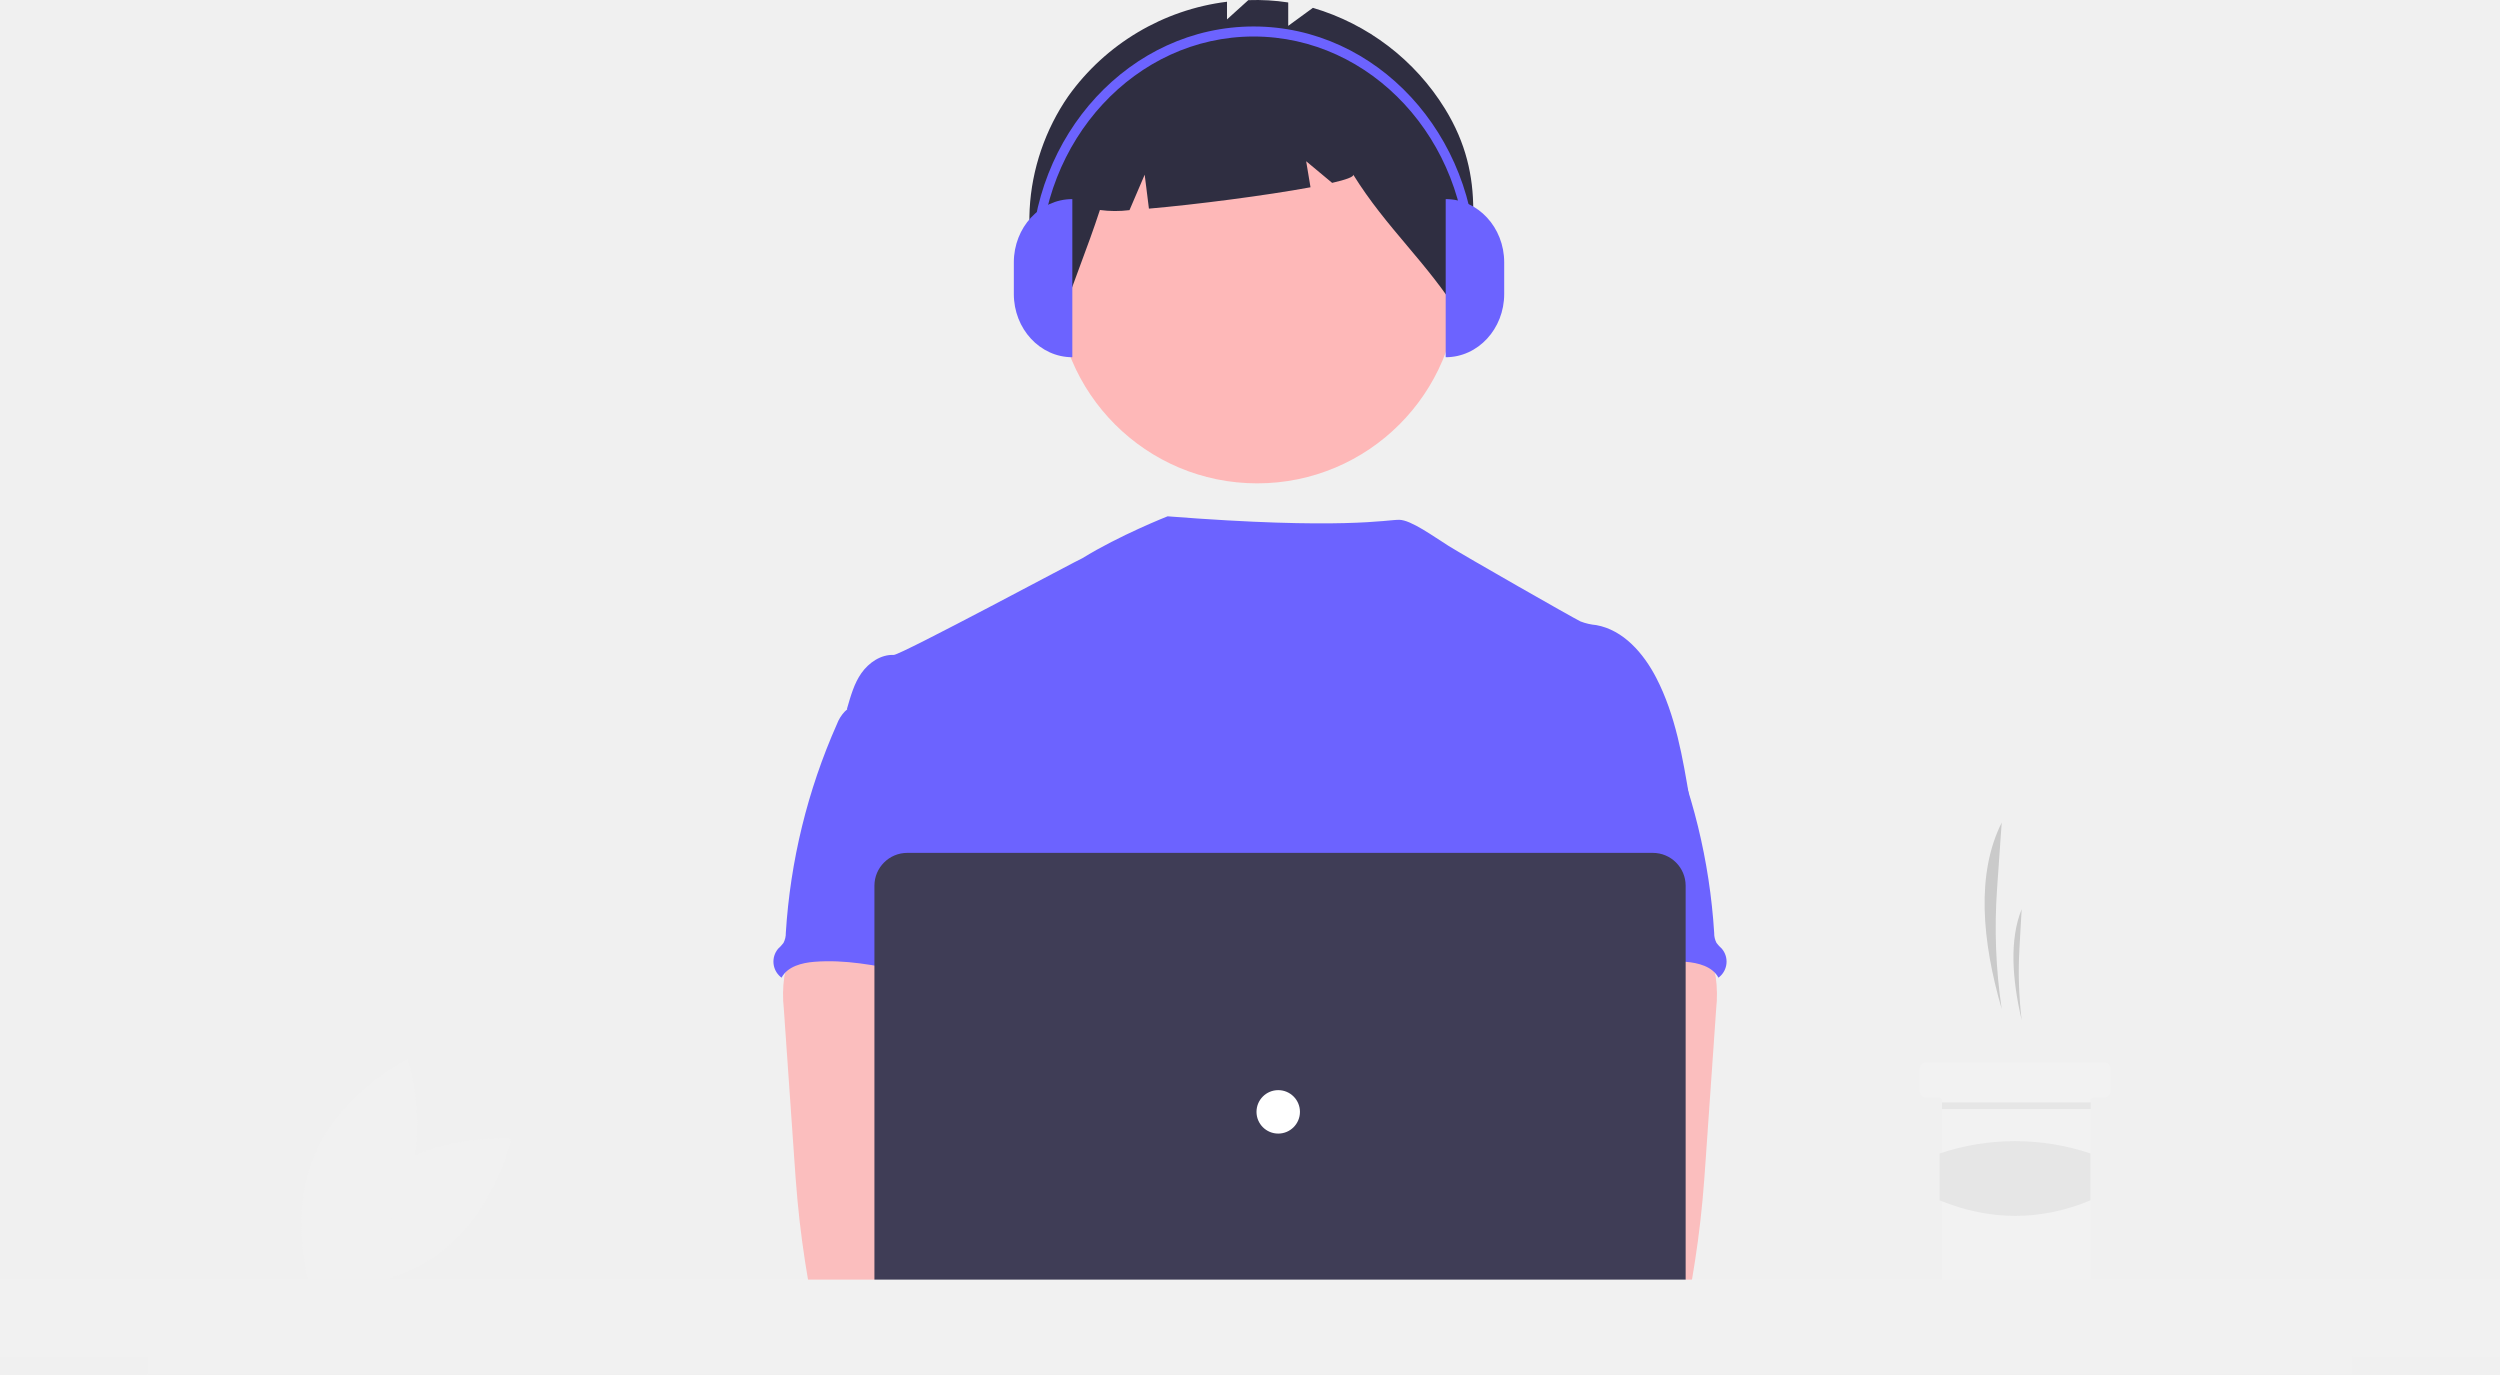
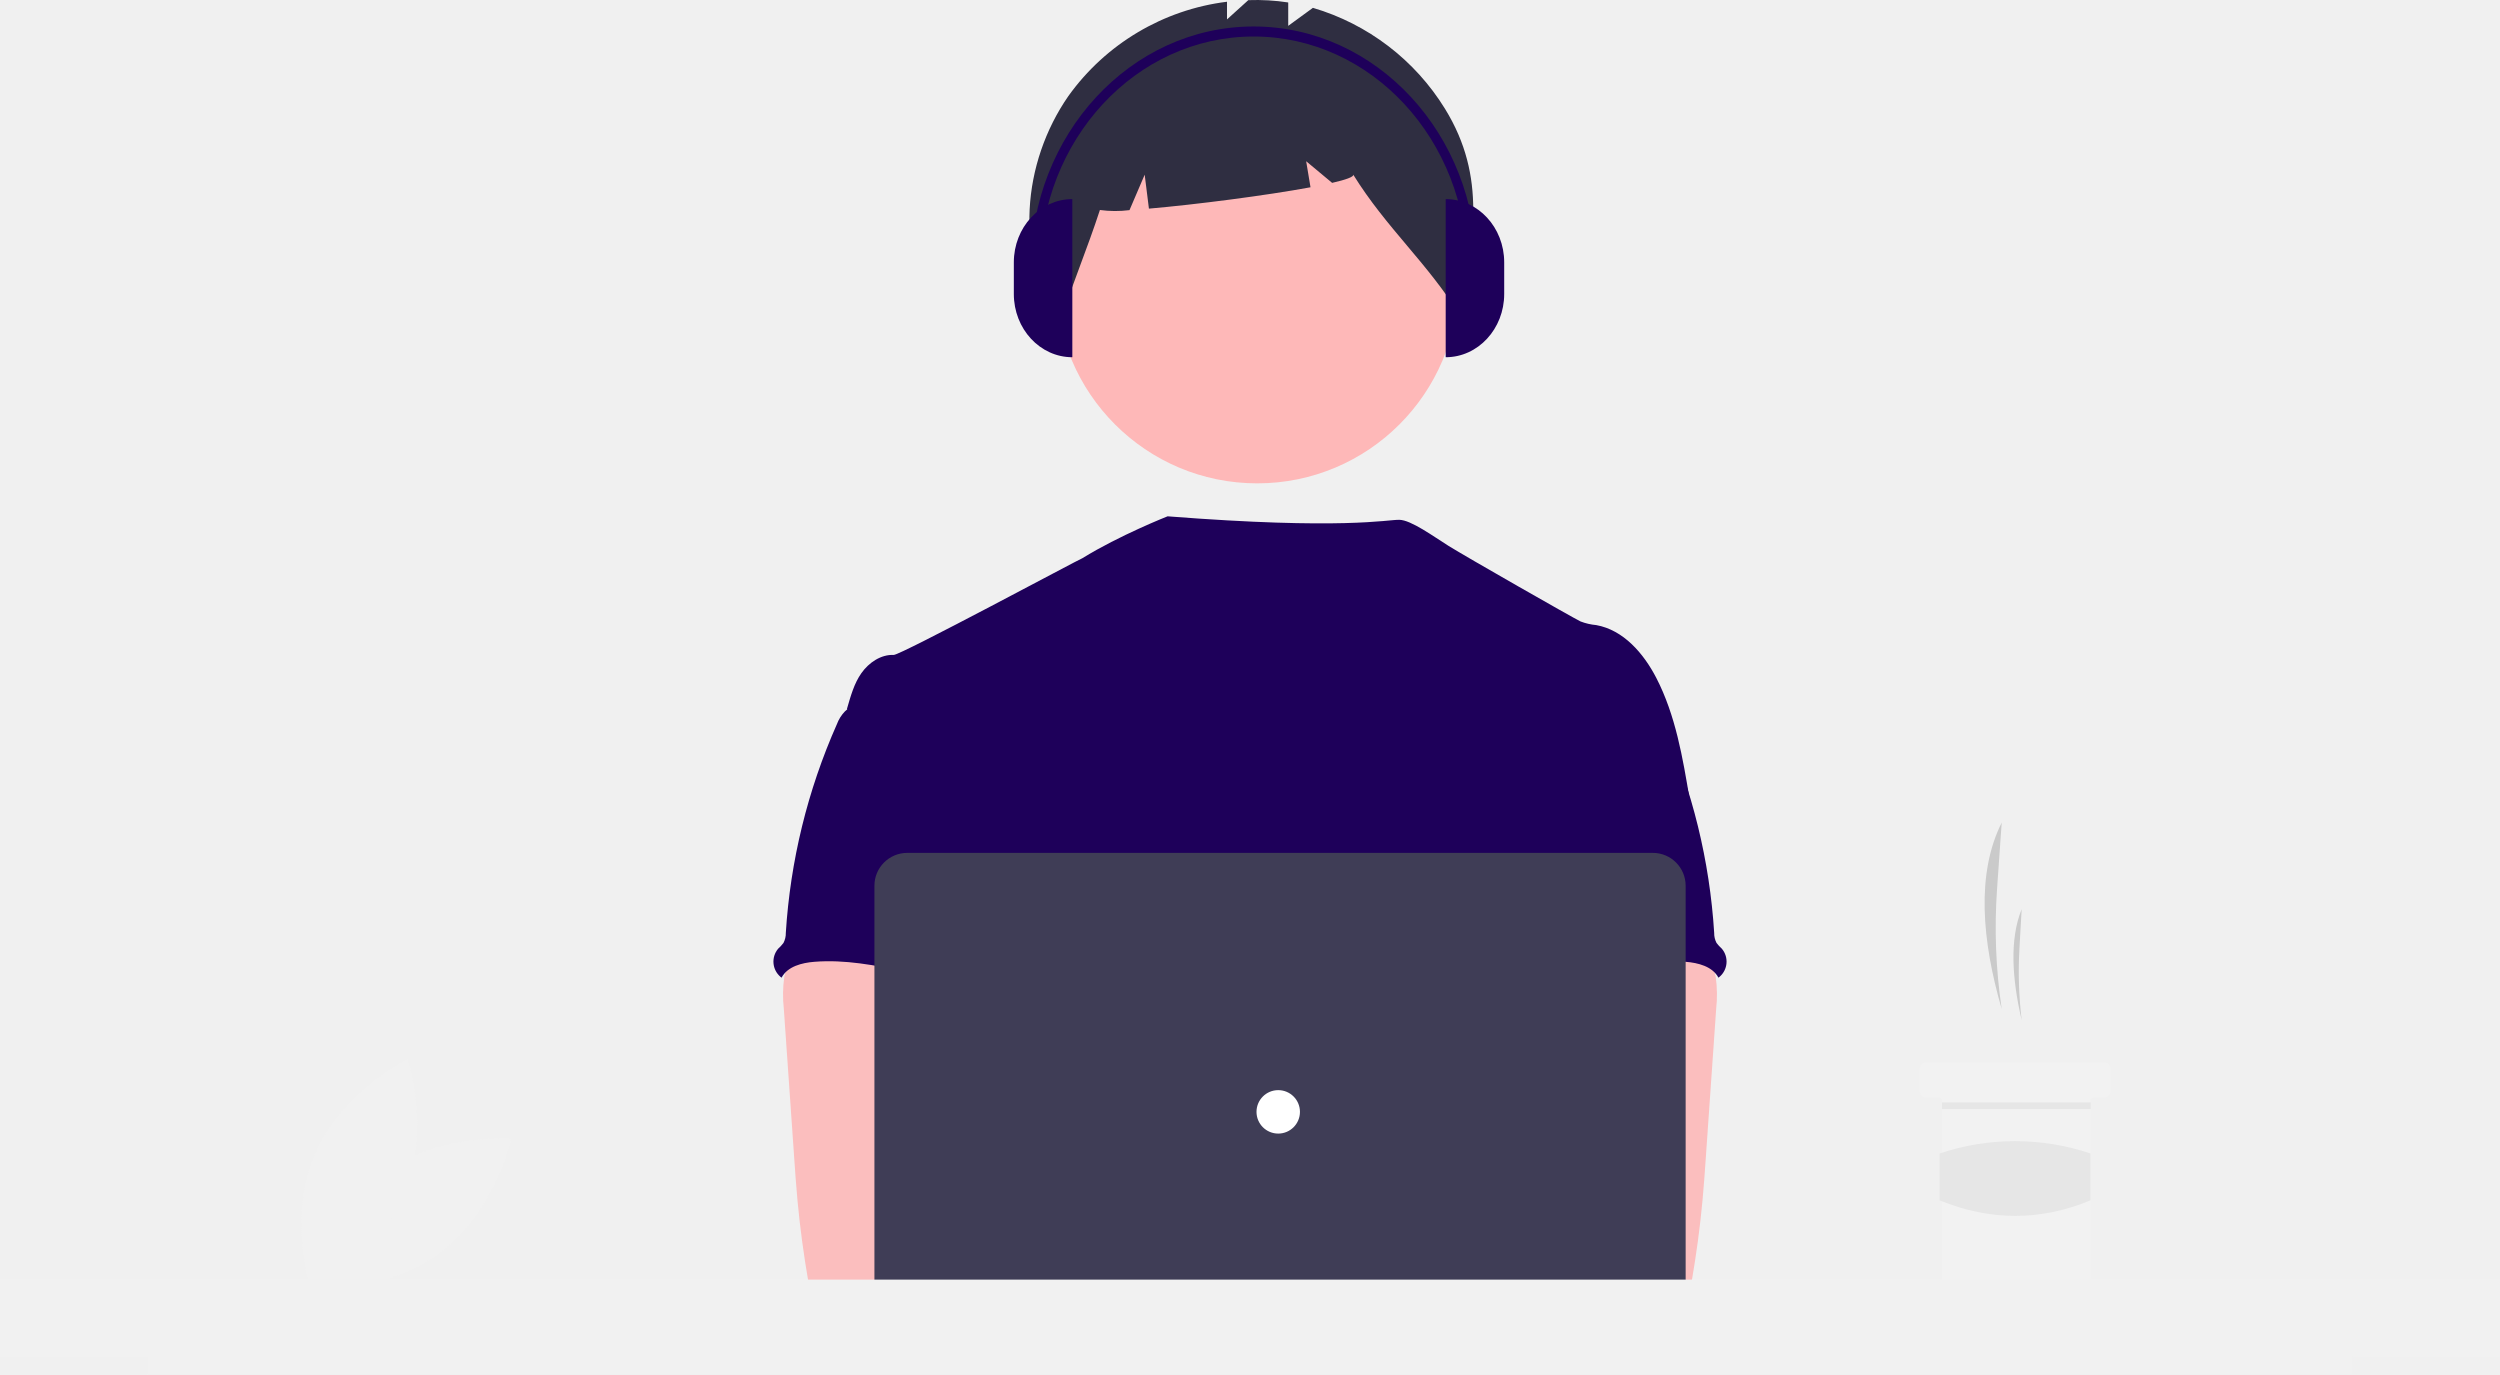
<svg xmlns="http://www.w3.org/2000/svg" id="a57f6051-90d9-4b0f-831b-7c7398482616" data-name="Layer 1" width="878.63" height="483" viewBox="0 0 878.63 483">
  <path d="M294.716,621.203c-19.511,14.544-25.04,40.135-25.04,40.135s26.104,2.009,45.615-12.535,25.04-40.135,25.04-40.135S314.227,606.659,294.716,621.203Z" transform="translate(-160.6848 -208.5)" fill="#f1f1f1" />
  <path d="M302.844,628.032c-9.377,22.456-32.862,34.028-32.862,34.028s-8.281-24.837,1.096-47.293,32.862-34.028,32.862-34.028S312.221,605.576,302.844,628.032Z" transform="translate(-160.6848 -208.5)" fill="#f1f1f1" />
  <path d="M864.187,563.114h0a194.657,194.657,0,0,1-1.633-42.195l1.633-23.307h0c-9,17.908-6.966,41.479,0,65.502Z" transform="translate(-160.6848 -208.5)" fill="#cacaca" />
  <path d="M871.205,567.013h0a143.091,143.091,0,0,1-.786-25.116l.786-13.873h0C866.875,538.683,867.854,552.713,871.205,567.013Z" transform="translate(-160.6848 -208.5)" fill="#cacaca" />
  <path d="M902.401,584.17v7.798a2.352,2.352,0,0,1-2.339,2.339h-3.899a.777.777,0,0,0-.78.78v63.943a2.351,2.351,0,0,1-2.339,2.339H845.476a2.341,2.341,0,0,1-2.339-2.339V595.087a.782.782,0,0,0-.78-.78H837.678a2.341,2.341,0,0,1-2.339-2.339v-7.798a2.336,2.336,0,0,1,2.339-2.339h62.383A2.346,2.346,0,0,1,902.401,584.17Z" transform="translate(-160.6848 -208.5)" fill="#f2f2f2" />
  <rect x="682.522" y="387.445" width="52.246" height="2.339" fill="#e6e6e6" />
  <path d="M895.383,630.369c-17.483,7.235-35.156,7.315-53.026,0v-16.481a83.274,83.274,0,0,1,53.026,0Z" transform="translate(-160.6848 -208.5)" fill="#e6e6e6" />
  <circle id="fff0188c-9915-4c0d-8339-9317a77083e8" data-name="Ellipse 276" cx="441.853" cy="99.211" r="70.666" fill="#feb8b8" />
  <path id="ac220ed6-7c3f-4d1e-8d82-3295770c496a" data-name="Path 1461" d="M668.54,246.746a81.614,81.614,0,0,0-46.43-35.492l-8.675,6.331v-8.22a75.123,75.123,0,0,0-14.032-.817l-7.485,6.772V209.11a80.834,80.834,0,0,0-55.763,33.169c-16.254,23.432-18.998,56.032-3.011,79.652,4.388-13.487,9.715-26.142,14.104-39.628a39.916,39.916,0,0,0,10.399.05l5.339-12.459,1.492,11.931c16.55-1.441,41.096-4.607,56.785-7.508l-1.526-9.154,9.128,7.606c4.806-1.106,7.66-2.11,7.425-2.877,11.668,18.811,25.948,30.826,37.616,49.637C678.337,293.006,683.437,270.951,668.54,246.746Z" transform="translate(-160.6848 -208.5)" fill="#2f2e41" />
-   <path d="M754.52,489.43c-2.43-14.619-4.936-29.519-11.731-42.689-4.466-8.626-11.554-16.847-21.11-18.552a20.422,20.422,0,0,1-5.497-1.272c-2.8-1.349-40.425-22.827-46.405-26.568-5.135-3.212-13.24-9.158-17.327-9.158-4.112-.09-19.878,3.579-81.414-1.231,0,0-16.905,6.663-29.985,14.743-.198-.131-63.869,34.06-66.261,33.97-4.53-.191-8.741,2.71-11.338,6.362-2.596,3.652-3.814,8.174-5.089,12.546,13.907,30.97,26.631,61.98,40.539,92.95a7.931,7.931,0,0,1,1.006,3.815,9.31,9.31,0,0,1-1.73,3.815c-6.82,10.956-6.603,24.736-5.858,37.613.746,12.877,1.668,26.478-4.087,38.02-1.565,3.169-3.601,6.069-5.089,9.238-3.486,7.177-4.746,30.131-2.71,37.842l255.121,7.309C730.067,673.102,754.52,489.43,754.52,489.43Z" transform="translate(-160.6848 -208.5)" fill="#6c63ff" />
+   <path d="M754.52,489.43c-2.43-14.619-4.936-29.519-11.731-42.689-4.466-8.626-11.554-16.847-21.11-18.552a20.422,20.422,0,0,1-5.497-1.272c-2.8-1.349-40.425-22.827-46.405-26.568-5.135-3.212-13.24-9.158-17.327-9.158-4.112-.09-19.878,3.579-81.414-1.231,0,0-16.905,6.663-29.985,14.743-.198-.131-63.869,34.06-66.261,33.97-4.53-.191-8.741,2.71-11.338,6.362-2.596,3.652-3.814,8.174-5.089,12.546,13.907,30.97,26.631,61.98,40.539,92.95a7.931,7.931,0,0,1,1.006,3.815,9.31,9.31,0,0,1-1.73,3.815c-6.82,10.956-6.603,24.736-5.858,37.613.746,12.877,1.668,26.478-4.087,38.02-1.565,3.169-3.601,6.069-5.089,9.238-3.486,7.177-4.746,30.131-2.71,37.842l255.121,7.309C730.067,673.102,754.52,489.43,754.52,489.43Z" transform="translate(-160.6848 -208.5)" fill="#1e005a" />
  <path id="bb46eb08-8e3e-4ac5-913b-26d221d967b9" data-name="Path 1421" d="M436.31,551.903a45.043,45.043,0,0,0-.153,11.109l3.657,52.513c.343,4.949.681,9.887,1.146,14.824.877,9.581,2.188,19.086,3.815,28.578a5.09,5.09,0,0,0,5.216,4.949c16.096,3.406,32.726,3.27,49.153,2.342,25.067-1.399,89.198-4.046,93.116-9.136s1.635-13.322-3.474-17.438-89.739-14.149-89.739-14.149c.827-6.553,3.321-12.724,5.688-18.946,4.25-11.035,8.22-22.432,8.297-34.253s-4.377-24.25-14.061-31.022c-7.966-5.56-18.221-6.591-27.928-6.362-7.062.203-19.265-1.489-25.716,1.272C440.223,538.431,437.264,546.905,436.31,551.903Z" transform="translate(-160.6848 -208.5)" fill="#fbbebe" />
-   <path id="efe93a1e-ccdd-49fd-af5f-e26394aa0937" data-name="Path 1430" d="M457.627,458.523a13.17,13.17,0,0,0-2.824,4.518A213.588,213.588,0,0,0,436.862,536.356a7.329,7.329,0,0,1-.827,3.55,15.535,15.535,0,0,1-1.87,2.023,7.024,7.024,0,0,0,.84,9.898q.173.146.356.281c2.099-3.951,7.125-5.242,11.592-5.586,21.389-1.692,42.282,8.259,63.734,7.508-1.514-5.23-3.691-10.256-4.925-15.548-5.459-23.502,8.156-49.089-.191-71.726-1.667-4.53-4.453-8.983-8.843-10.968a23.555,23.555,0,0,0-5.662-1.499c-5.421-.98-16.212-5.166-21.453-3.486-1.935.624-2.697,2.443-4.301,3.542C462.877,455.902,459.646,456.474,457.627,458.523Z" transform="translate(-160.6848 -208.5)" fill="#6c63ff" />
+   <path id="efe93a1e-ccdd-49fd-af5f-e26394aa0937" data-name="Path 1430" d="M457.627,458.523a13.17,13.17,0,0,0-2.824,4.518A213.588,213.588,0,0,0,436.862,536.356a7.329,7.329,0,0,1-.827,3.55,15.535,15.535,0,0,1-1.87,2.023,7.024,7.024,0,0,0,.84,9.898q.173.146.356.281c2.099-3.951,7.125-5.242,11.592-5.586,21.389-1.692,42.282,8.259,63.734,7.508-1.514-5.23-3.691-10.256-4.925-15.548-5.459-23.502,8.156-49.089-.191-71.726-1.667-4.53-4.453-8.983-8.843-10.968a23.555,23.555,0,0,0-5.662-1.499c-5.421-.98-16.212-5.166-21.453-3.486-1.935.624-2.697,2.443-4.301,3.542C462.877,455.902,459.646,456.474,457.627,458.523Z" transform="translate(-160.6848 -208.5)" fill="#1e005a" />
  <path id="a38c3c09-000b-42b7-8619-0229d8aff5e9" data-name="Path 1421" d="M754.672,536.183c-6.451-2.762-18.653-1.069-25.716-1.272-9.707-.229-19.962.802-27.928,6.362-9.684,6.772-14.137,19.201-14.061,31.022s4.046,23.218,8.297,34.253c2.366,6.222,4.861,12.393,5.688,18.946,0,0-84.63,10.034-89.739,14.149s-7.392,12.348-3.474,17.438,126.173,10.2,142.269,6.794a5.09,5.09,0,0,0,5.216-4.949c1.627-9.491,2.937-18.996,3.815-28.578.465-4.937.802-9.874,1.146-14.824l3.657-52.513a45.043,45.043,0,0,0-.153-11.109C762.736,546.905,759.777,538.431,754.672,536.183Z" transform="translate(-160.6848 -208.5)" fill="#fbbebe" />
-   <path id="bd3879bf-5d05-49be-b690-c4d97e29a2ab" data-name="Path 1430" d="M734.687,454.346c-1.603-1.099-2.366-2.918-4.301-3.542-5.241-1.68-16.032,2.507-21.453,3.486a23.555,23.555,0,0,0-5.662,1.499c-4.389,1.985-7.175,6.438-8.843,10.968-8.347,22.637,5.268,48.224-.191,71.726-1.234,5.293-3.411,10.318-4.925,15.548,21.453.751,42.346-9.2,63.734-7.508,4.467.343,9.493,1.635,11.592,5.586q.183-.135.356-.281a7.024,7.024,0,0,0,.84-9.898,15.535,15.535,0,0,1-1.87-2.023,7.329,7.329,0,0,1-.827-3.55,213.588,213.588,0,0,0-17.941-73.316,13.17,13.17,0,0,0-2.824-4.518C740.354,456.474,737.123,455.902,734.687,454.346Z" transform="translate(-160.6848 -208.5)" fill="#6c63ff" />
+   <path id="bd3879bf-5d05-49be-b690-c4d97e29a2ab" data-name="Path 1430" d="M734.687,454.346c-1.603-1.099-2.366-2.918-4.301-3.542-5.241-1.68-16.032,2.507-21.453,3.486a23.555,23.555,0,0,0-5.662,1.499c-4.389,1.985-7.175,6.438-8.843,10.968-8.347,22.637,5.268,48.224-.191,71.726-1.234,5.293-3.411,10.318-4.925,15.548,21.453.751,42.346-9.2,63.734-7.508,4.467.343,9.493,1.635,11.592,5.586q.183-.135.356-.281a7.024,7.024,0,0,0,.84-9.898,15.535,15.535,0,0,1-1.87-2.023,7.329,7.329,0,0,1-.827-3.55,213.588,213.588,0,0,0-17.941-73.316,13.17,13.17,0,0,0-2.824-4.518C740.354,456.474,737.123,455.902,734.687,454.346Z" transform="translate(-160.6848 -208.5)" fill="#1e005a" />
  <circle cx="420.924" cy="438.81" r="19.073" fill="#fbbebe" />
  <circle cx="463.156" cy="438.81" r="19.073" fill="#fbbebe" />
  <path d="M741.572,690.288H479.542a11.552,11.552,0,0,1-11.539-11.539V519.783a11.552,11.552,0,0,1,11.539-11.539H741.572a11.552,11.552,0,0,1,11.539,11.539V678.75A11.552,11.552,0,0,1,741.572,690.288Z" transform="translate(-160.6848 -208.5)" fill="#3f3d56" />
  <circle id="bf1cdf42-3b4f-4239-91c9-f6802a29e918" data-name="Ellipse 263" cx="449.236" cy="390.766" r="7.635" fill="#fff" />
  <polygon points="878.63 449.724 0 449.724 0 476.724 51.97 476.724 51.97 483 826.68 483 826.68 476.724 878.63 476.724 878.63 449.724" fill="#f1f1f1" />
-   <path d="M537.556,334.049h0c-11.355,0-20.559-9.952-20.559-22.229h0V300.705c0-12.277,9.205-22.229,20.559-22.229h0v55.574Z" transform="translate(-160.6848 -208.5)" fill="#6c63ff" />
-   <path d="M668.779,278.476h0c11.355,0,20.559,9.952,20.559,22.229v11.115c0,12.277-9.205,22.229-20.559,22.229h0V278.476Z" transform="translate(-160.6848 -208.5)" fill="#6c63ff" />
-   <path d="M679.553,302.452h-3.262c0-44.73-33.656-81.121-75.026-81.121-41.369,0-75.026,36.391-75.026,81.121h-3.262c0-46.675,35.12-84.648,78.288-84.648C644.433,217.804,679.553,255.777,679.553,302.452Z" transform="translate(-160.6848 -208.5)" fill="#6c63ff" />
+   <path d="M537.556,334.049h0c-11.355,0-20.559-9.952-20.559-22.229h0V300.705c0-12.277,9.205-22.229,20.559-22.229h0v55.574Z" transform="translate(-160.6848 -208.5)" fill="#1e005a" />
+   <path d="M668.779,278.476h0c11.355,0,20.559,9.952,20.559,22.229v11.115c0,12.277-9.205,22.229-20.559,22.229h0V278.476Z" transform="translate(-160.6848 -208.5)" fill="#1e005a" />
+   <path d="M679.553,302.452h-3.262c0-44.73-33.656-81.121-75.026-81.121-41.369,0-75.026,36.391-75.026,81.121h-3.262c0-46.675,35.12-84.648,78.288-84.648C644.433,217.804,679.553,255.777,679.553,302.452Z" transform="translate(-160.6848 -208.5)" fill="#1e005a" />
</svg>
